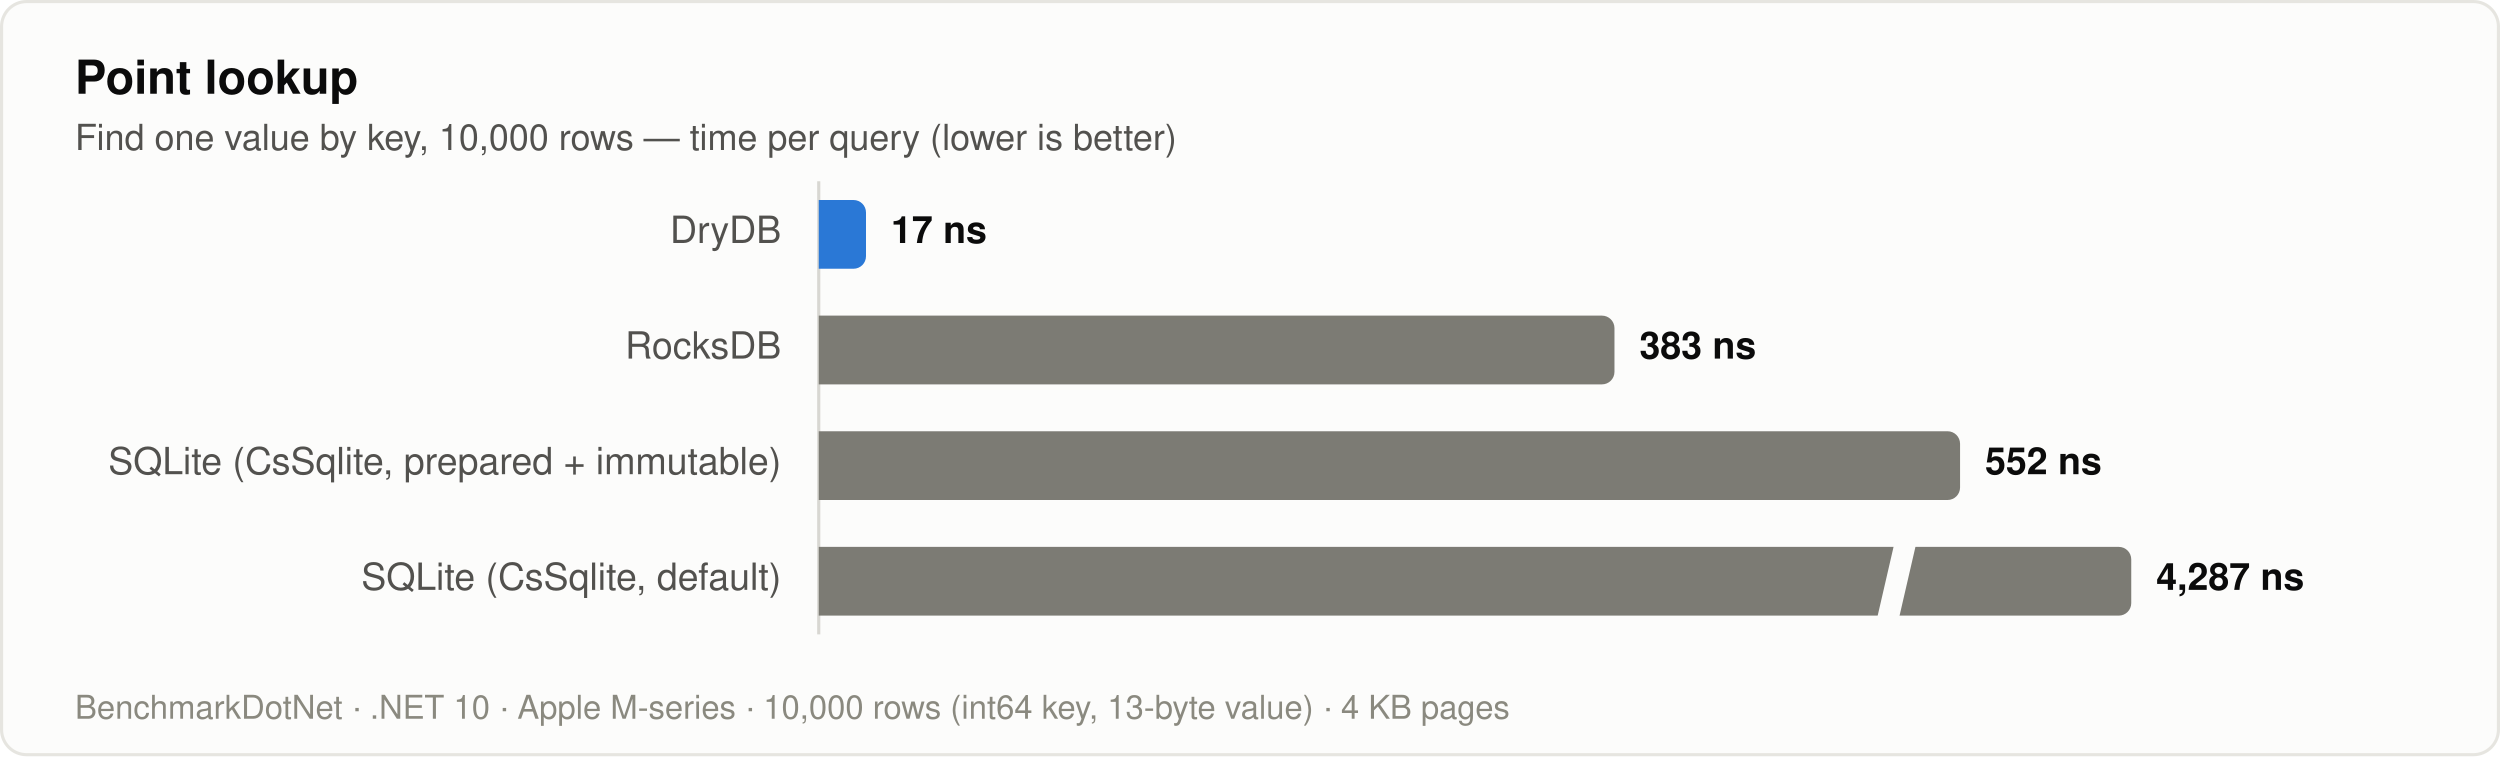
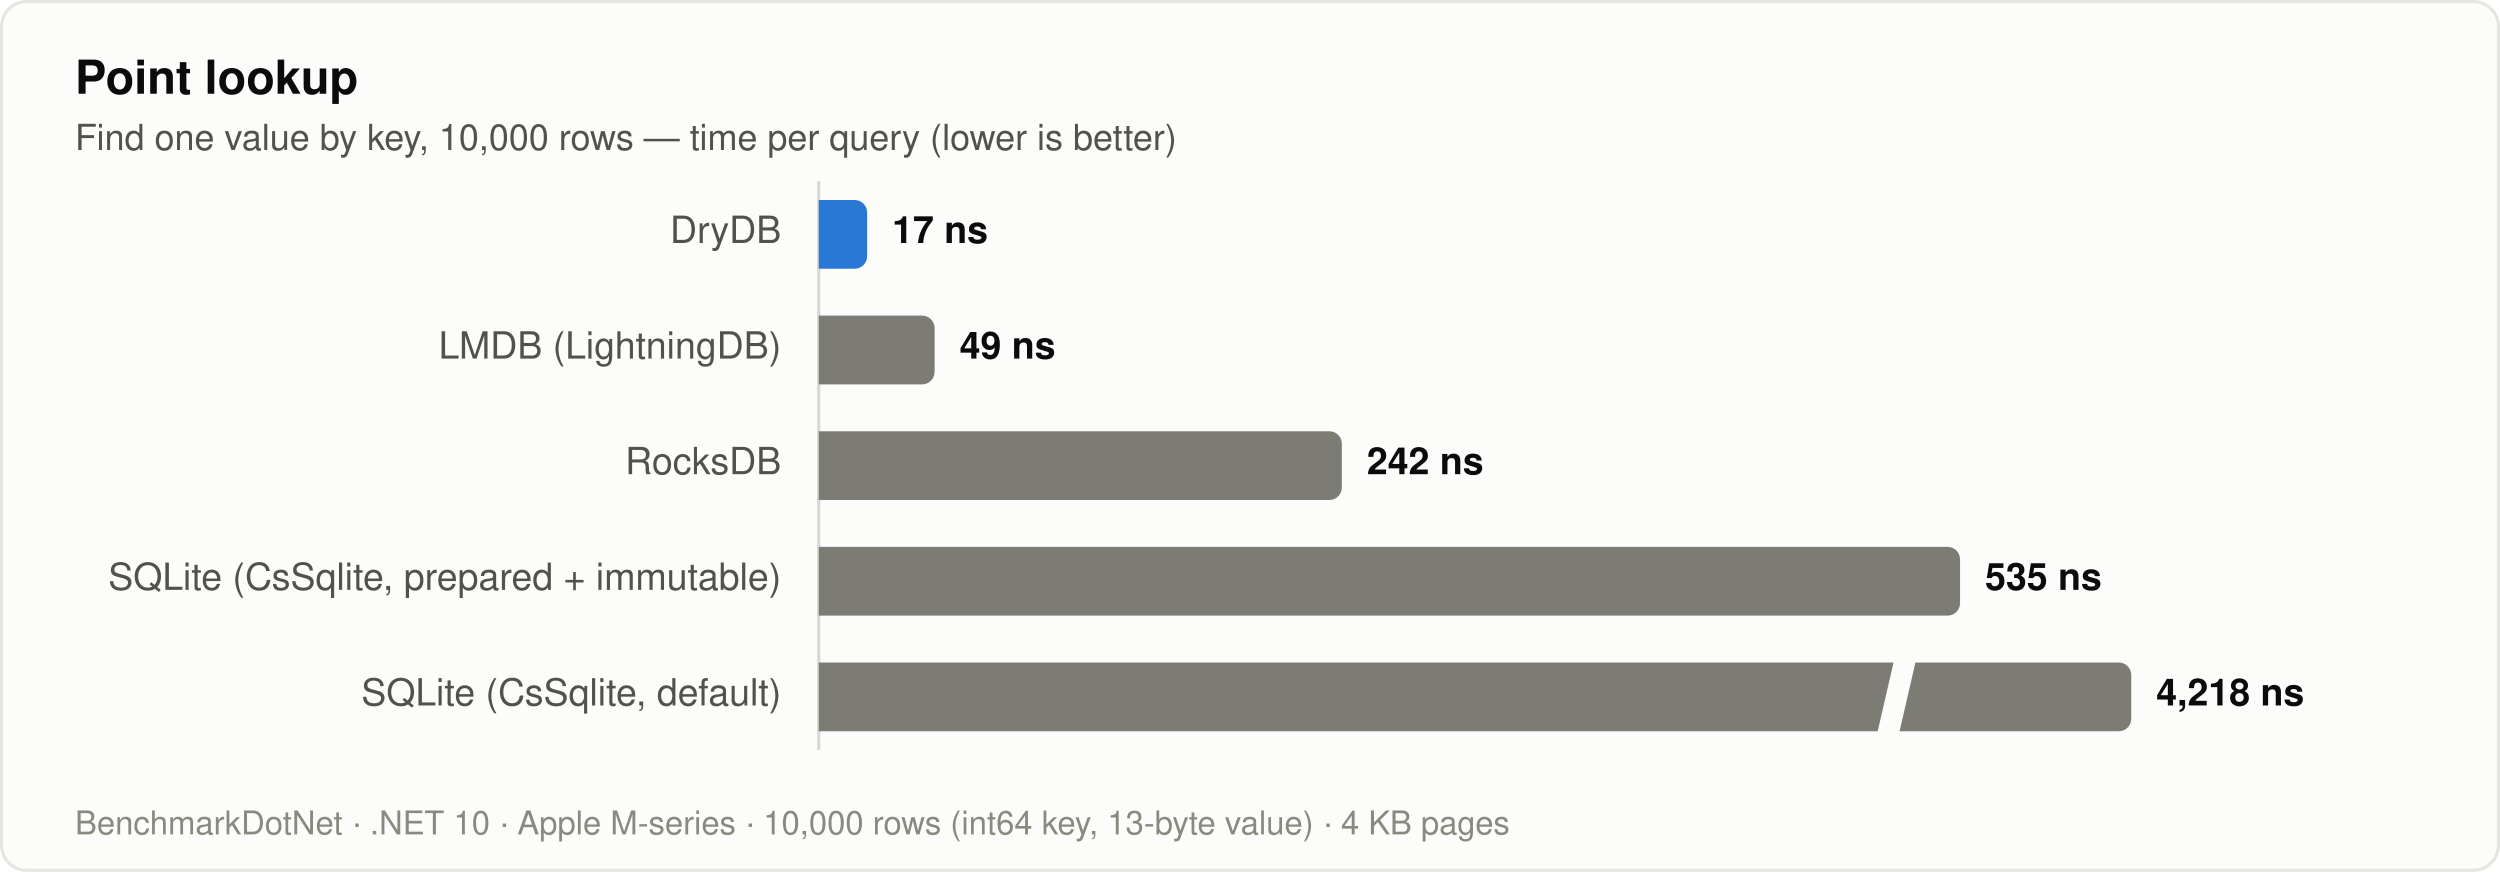
- <svg xmlns="http://www.w3.org/2000/svg" viewBox="0 0 800 242" width="800" height="242" role="img" aria-label="Point lookup benchmark">
-   <rect x="0.5" y="0.5" width="799" height="241" rx="8" fill="#fcfcfb" stroke="#e6e5e0" />
+ <svg xmlns="http://www.w3.org/2000/svg" viewBox="0 0 800 279" width="800" height="279" role="img" aria-label="Point lookup benchmark">
+   <rect x="0.5" y="0.5" width="799" height="278" rx="8" fill="#fcfcfb" stroke="#e6e5e0" />
  <g font-family="ui-sans-serif, -apple-system, 'Segoe UI', Helvetica, Arial, sans-serif">
    <text x="24" y="30" font-size="15" font-weight="600" fill="#0b0b0b">Point lookup</text>
    <text x="24" y="48" font-size="11.5" fill="#52514e">Find one value by key, 10,000 rows — time per query (lower is better)</text>
-     <line x1="262" y1="58" x2="262" y2="203" stroke="#d8d7d2" stroke-width="1" />
+     <line x1="262" y1="58" x2="262" y2="240" stroke="#d8d7d2" stroke-width="1" />
    <text x="250" y="75" text-anchor="end" dominant-baseline="central" font-size="12" fill="#52514e">DryDB</text>
-     <path d="M262 64 h11.12 a4 4 0 0 1 4 4 v14 a4 4 0 0 1 -4 4 h-11.12 Z" fill="#2a78d6" />
-     <text x="285.125" y="75" dominant-baseline="central" font-size="12" font-weight="600" fill="#0b0b0b">17 ns</text>
-     <text x="250" y="112" text-anchor="end" dominant-baseline="central" font-size="12" fill="#52514e">RocksDB</text>
-     <path d="M262 101 h250.63 a4 4 0 0 1 4 4 v14 a4 4 0 0 1 -4 4 h-250.63 Z" fill="#7c7b74" />
-     <text x="524.629" y="112" dominant-baseline="central" font-size="12" font-weight="600" fill="#0b0b0b">383 ns</text>
-     <text x="250" y="149" text-anchor="end" dominant-baseline="central" font-size="12" fill="#52514e">SQLite (CsSqlite, prepared + immutable)</text>
-     <path d="M262 138 h361.22 a4 4 0 0 1 4 4 v14 a4 4 0 0 1 -4 4 h-361.22 Z" fill="#7c7b74" />
-     <text x="635.22" y="149" dominant-baseline="central" font-size="12" font-weight="600" fill="#0b0b0b">552 ns</text>
-     <text x="250" y="186" text-anchor="end" dominant-baseline="central" font-size="12" fill="#52514e">SQLite (CsSqlite, default)</text>
-     <path d="M262 175 h416.00 a4 4 0 0 1 4 4 v14 a4 4 0 0 1 -4 4 h-416.00 Z" fill="#7c7b74" />
-     <path d="M606.4 173 l-6 26 h7 l6 -26 Z" fill="#fcfcfb" />
-     <text x="690" y="186" dominant-baseline="central" font-size="12" font-weight="600" fill="#0b0b0b">4,287 ns</text>
-     <text x="24" y="230" font-size="10.5" fill="#8a897f">BenchmarkDotNet · .NET 10 · Apple M-series · 10,000 rows (int64 key, 13-byte value) · 4 KB pages</text>
+     <path d="M262 64 h11.48 a4 4 0 0 1 4 4 v14 a4 4 0 0 1 -4 4 h-11.48 Z" fill="#2a78d6" />
+     <text x="285.478" y="75" dominant-baseline="central" font-size="12" font-weight="600" fill="#0b0b0b">17 ns</text>
+     <text x="250" y="112" text-anchor="end" dominant-baseline="central" font-size="12" fill="#52514e">LMDB (LightningDB)</text>
+     <path d="M262 101 h33.08 a4 4 0 0 1 4 4 v14 a4 4 0 0 1 -4 4 h-33.08 Z" fill="#7c7b74" />
+     <text x="307.084" y="112" dominant-baseline="central" font-size="12" font-weight="600" fill="#0b0b0b">49 ns</text>
+     <text x="250" y="149" text-anchor="end" dominant-baseline="central" font-size="12" fill="#52514e">RocksDB</text>
+     <path d="M262 138 h163.39 a4 4 0 0 1 4 4 v14 a4 4 0 0 1 -4 4 h-163.39 Z" fill="#7c7b74" />
+     <text x="437.393" y="149" dominant-baseline="central" font-size="12" font-weight="600" fill="#0b0b0b">242 ns</text>
+     <text x="250" y="186" text-anchor="end" dominant-baseline="central" font-size="12" fill="#52514e">SQLite (CsSqlite, prepared + immutable)</text>
+     <path d="M262 175 h361.22 a4 4 0 0 1 4 4 v14 a4 4 0 0 1 -4 4 h-361.22 Z" fill="#7c7b74" />
+     <text x="635.22" y="186" dominant-baseline="central" font-size="12" font-weight="600" fill="#0b0b0b">535 ns</text>
+     <text x="250" y="223" text-anchor="end" dominant-baseline="central" font-size="12" fill="#52514e">SQLite (CsSqlite, default)</text>
+     <path d="M262 212 h416.00 a4 4 0 0 1 4 4 v14 a4 4 0 0 1 -4 4 h-416.00 Z" fill="#7c7b74" />
+     <path d="M606.4 210 l-6 26 h7 l6 -26 Z" fill="#fcfcfb" />
+     <text x="690" y="223" dominant-baseline="central" font-size="12" font-weight="600" fill="#0b0b0b">4,218 ns</text>
+     <text x="24" y="267" font-size="10.5" fill="#8a897f">BenchmarkDotNet · .NET 10 · Apple M-series · 10,000 rows (int64 key, 13-byte value) · 4 KB pages</text>
  </g>
</svg>
